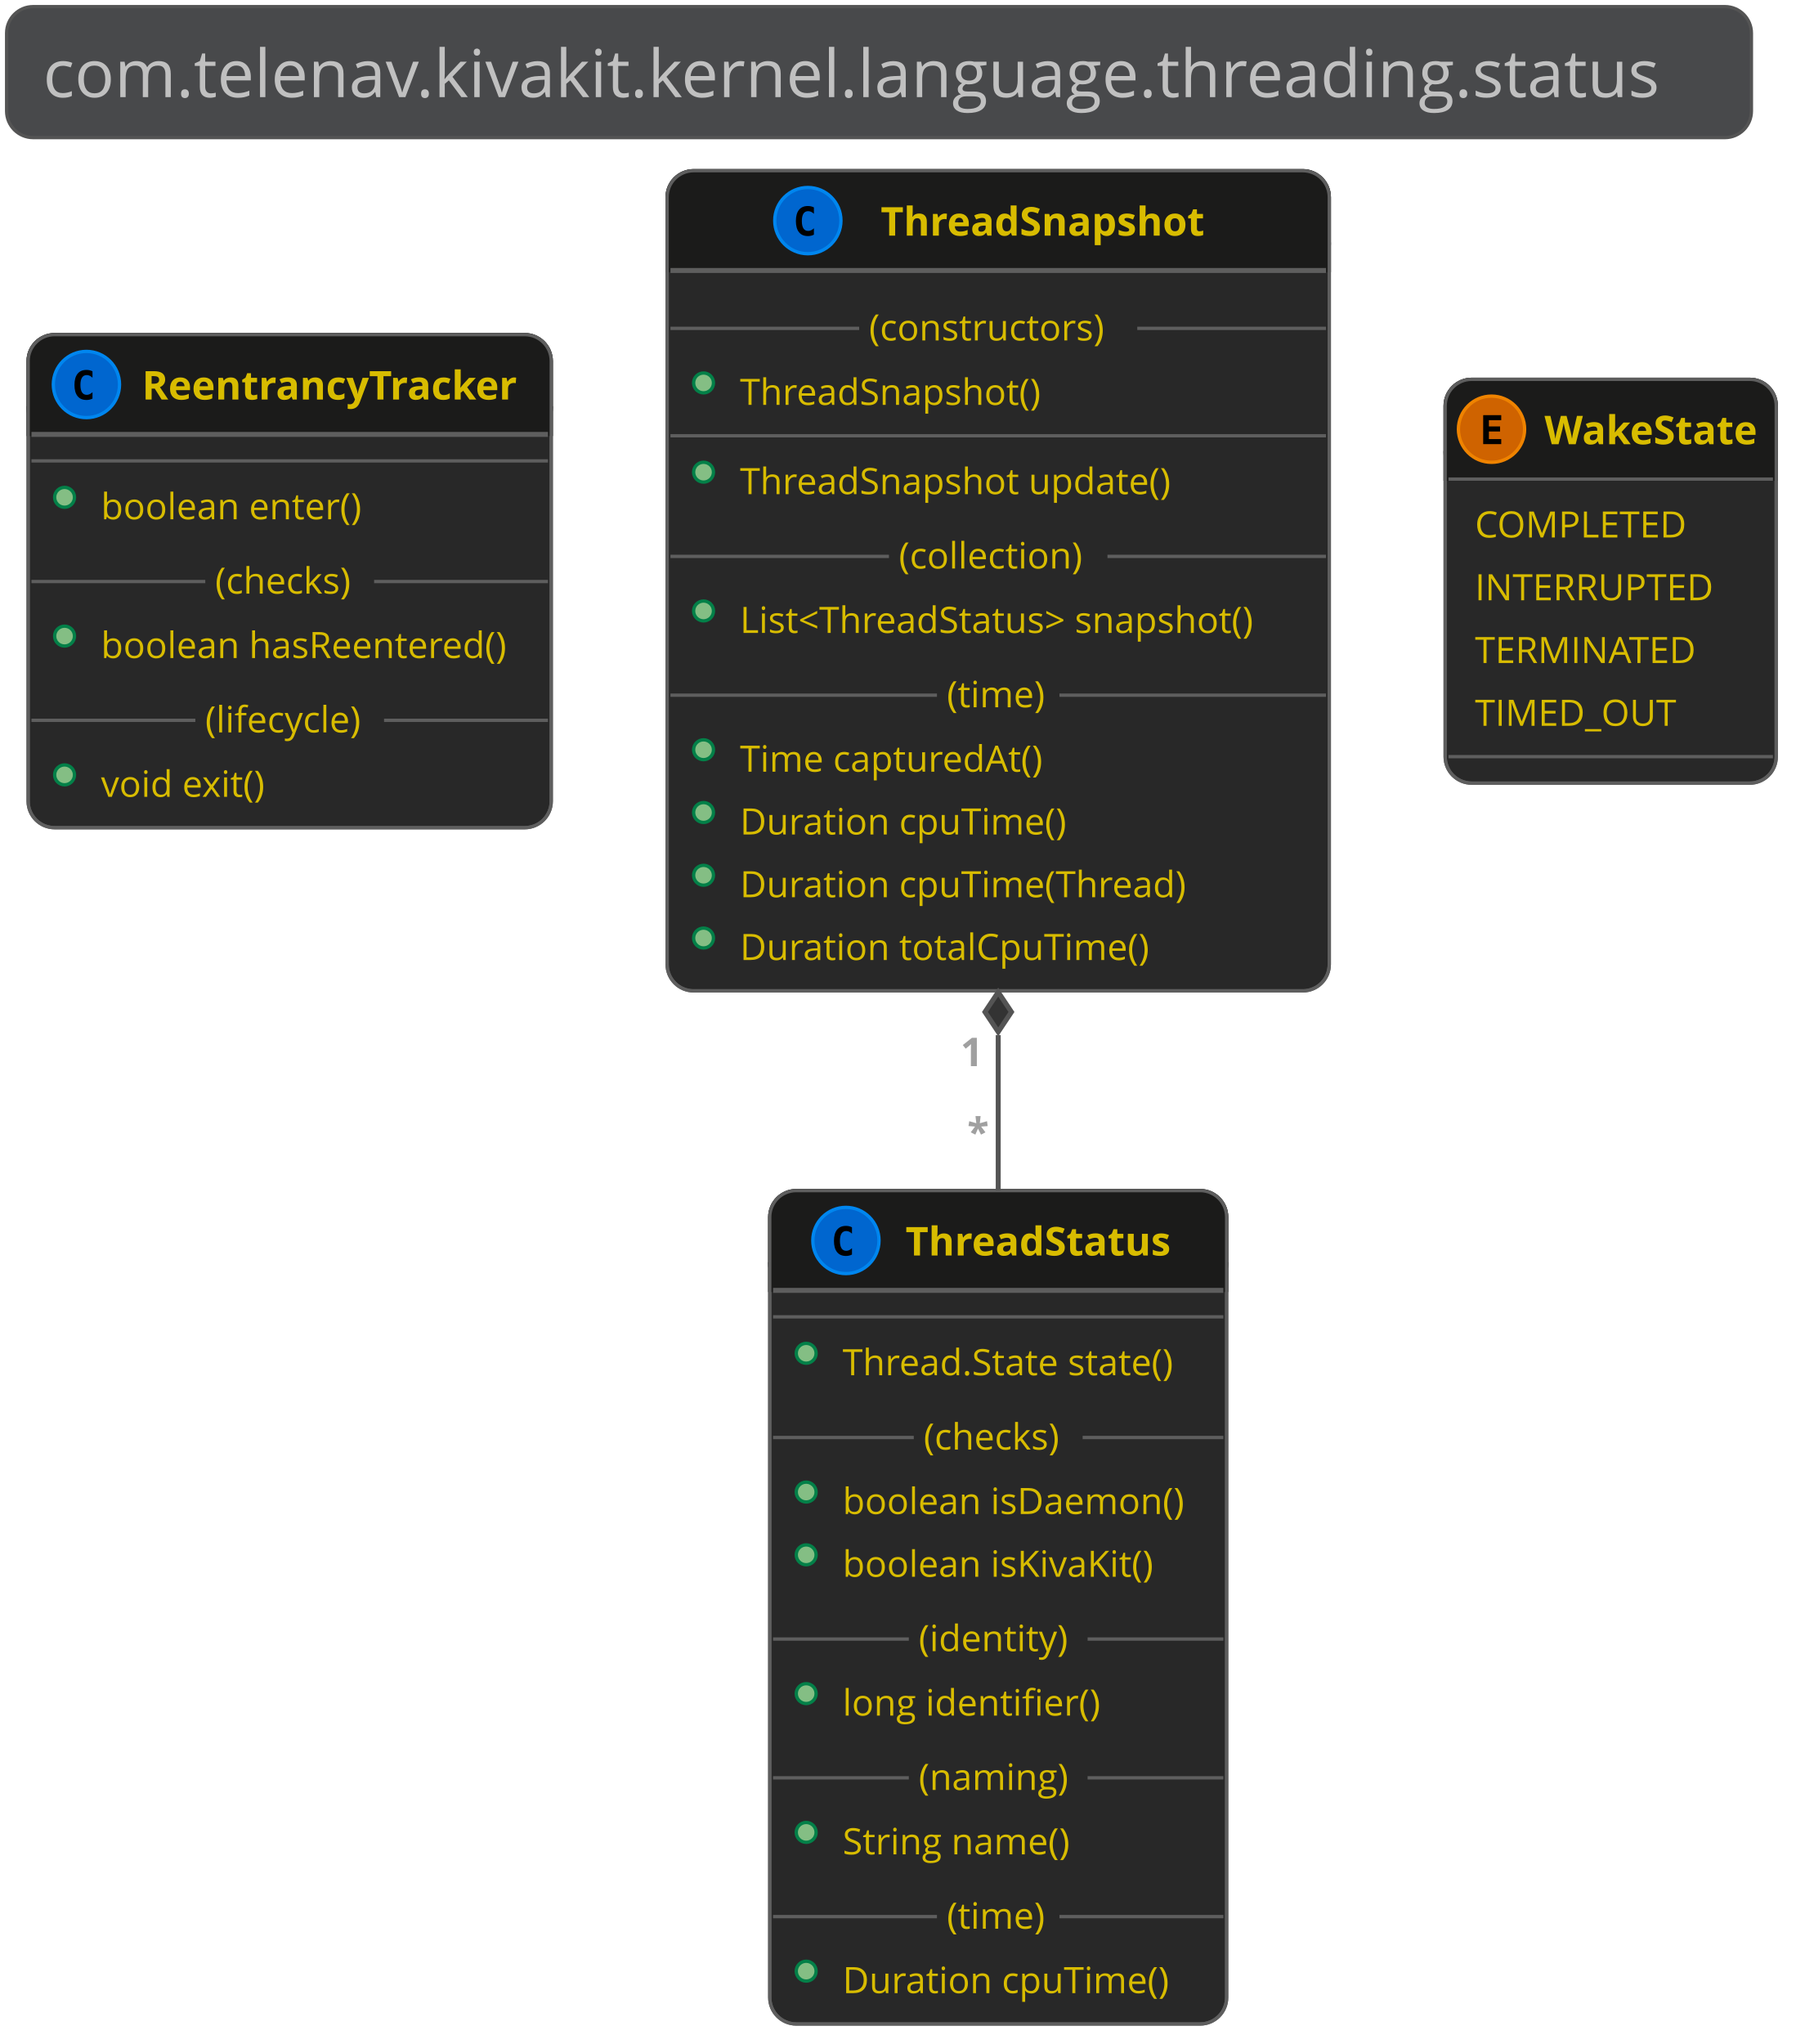
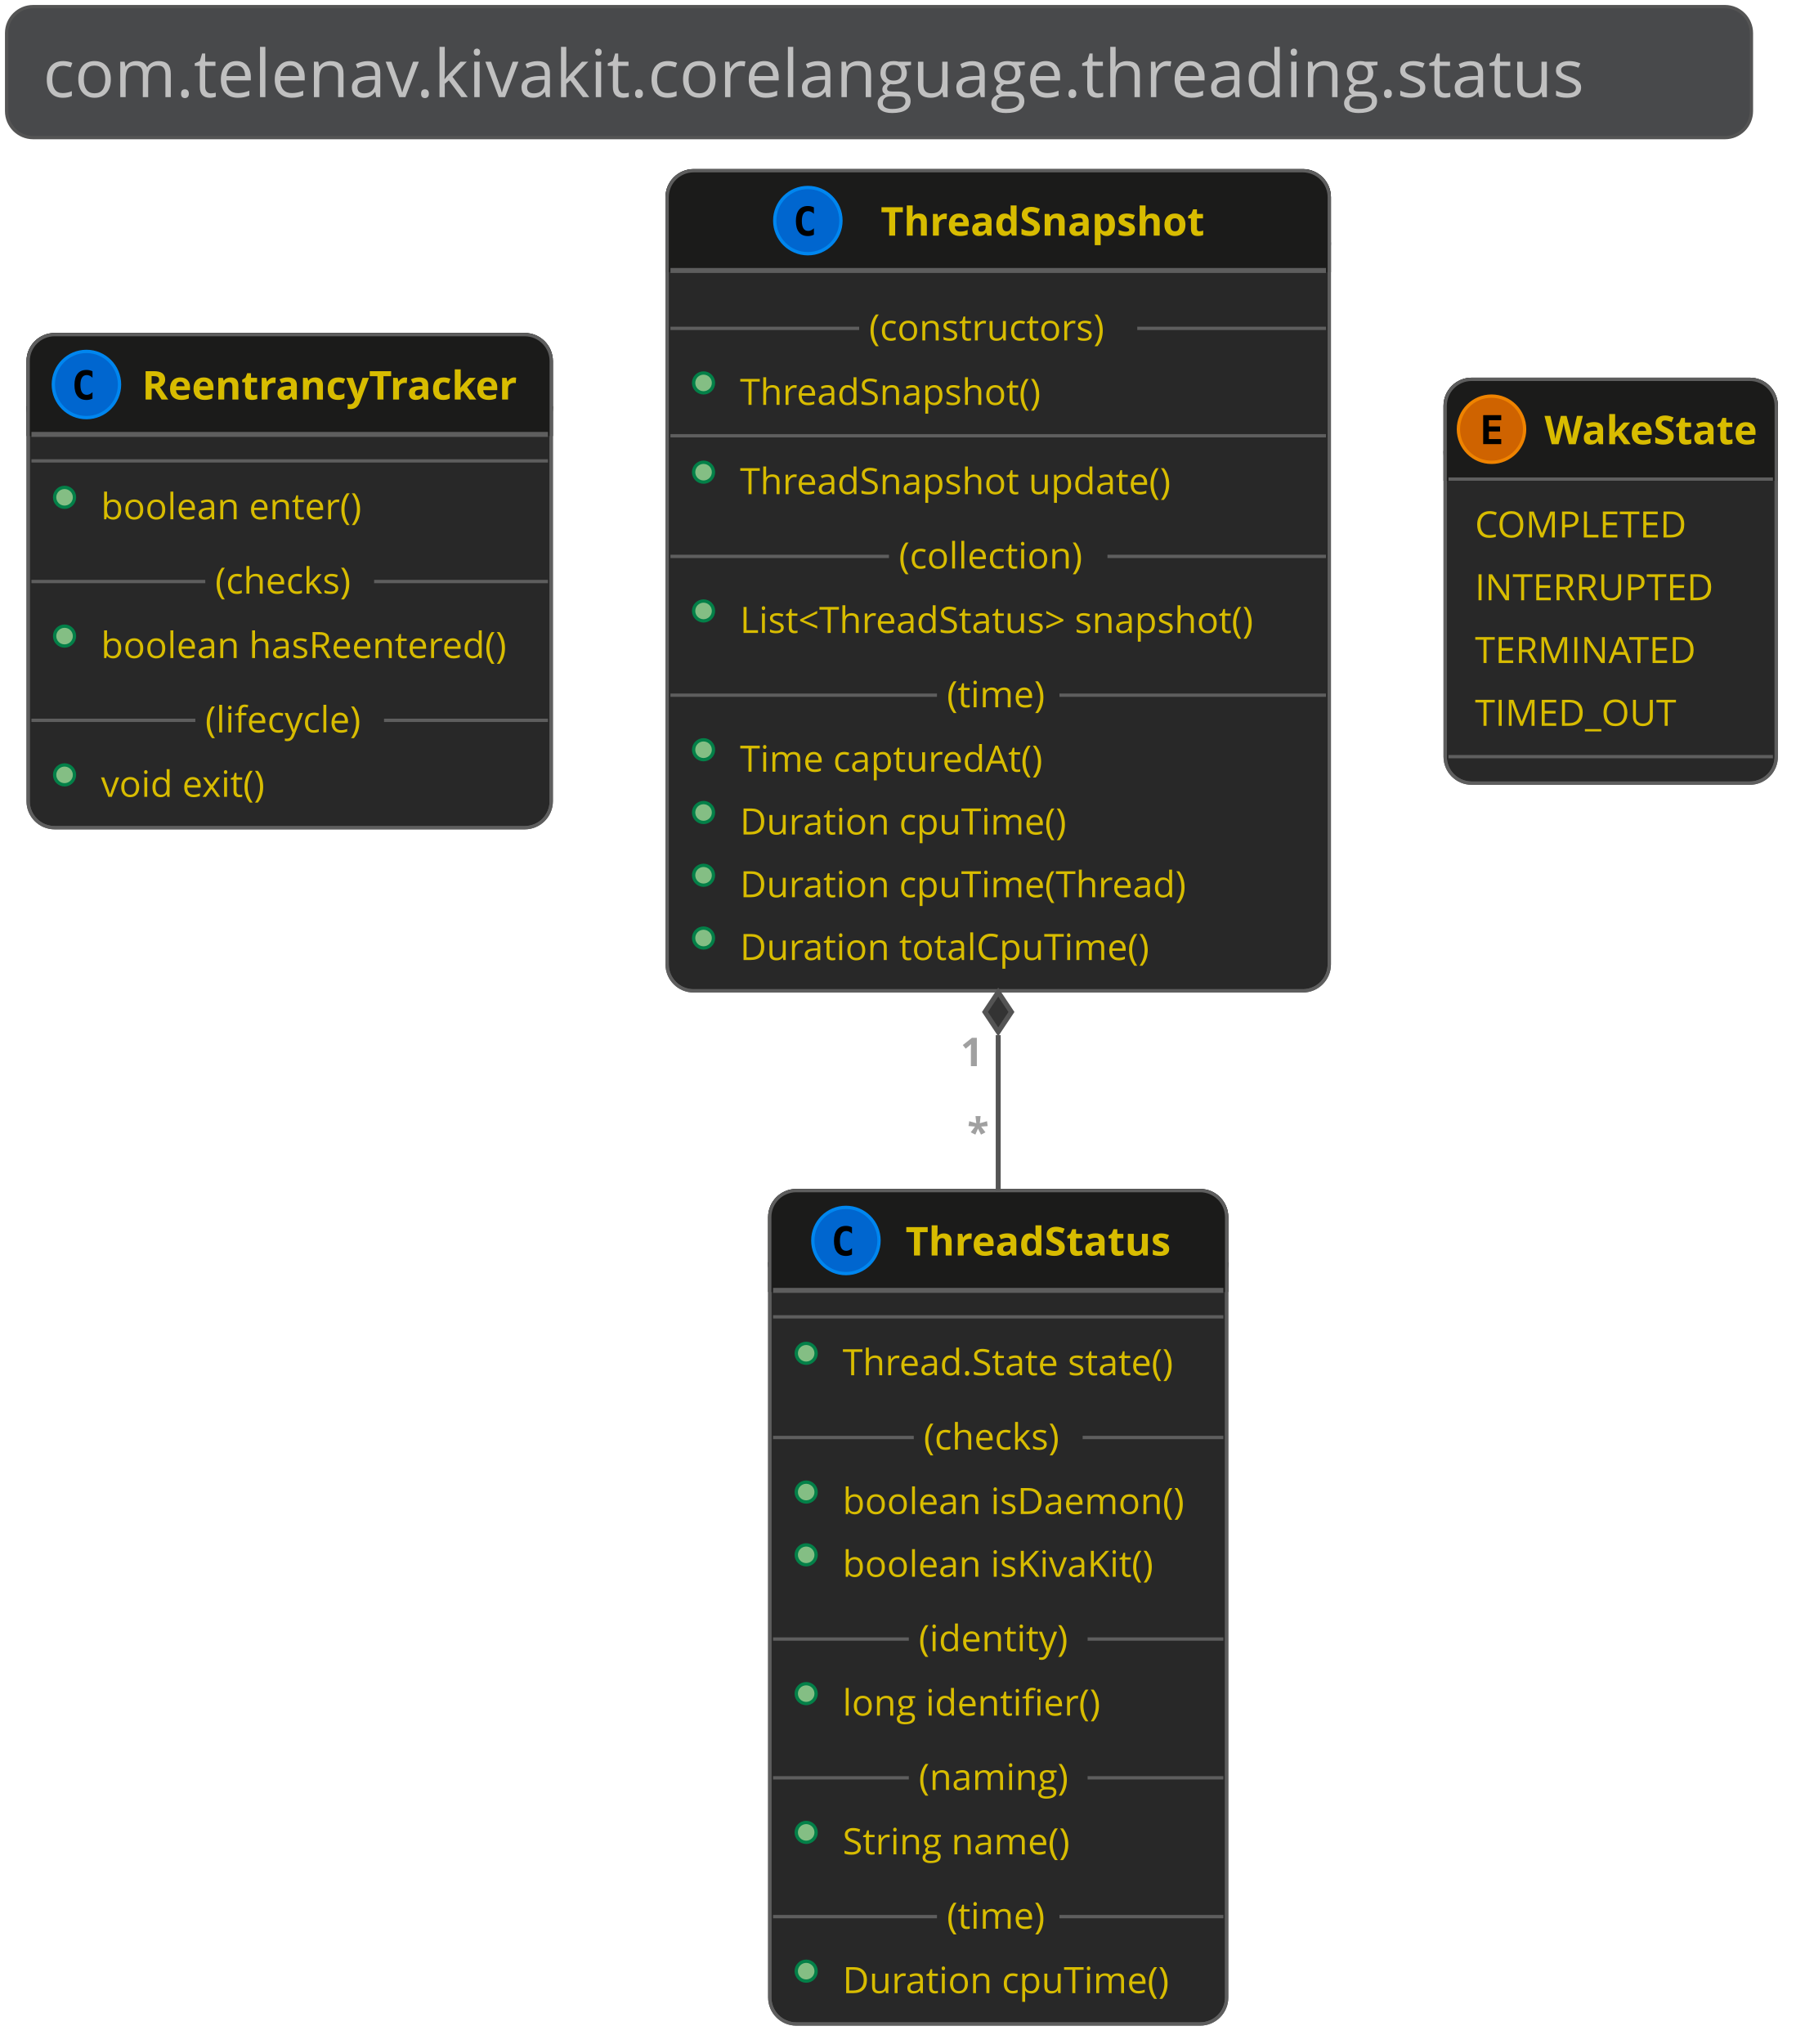
<svg xmlns="http://www.w3.org/2000/svg" contentScriptType="application/ecmascript" contentStyleType="text/css" height="643.75px" preserveAspectRatio="none" style="width:565px;height:643px;background:#333333;" version="1.1" viewBox="0 0 565 643" width="565.625px" zoomAndPan="magnify">
  <defs />
  <g>
    <rect fill="#48494B" height="41.203" rx="8.333" ry="8.333" style="stroke:#545454;stroke-width:1.042;" width="548.958" x="2.083" y="2.083" />
-     <text fill="#C0C0C0" font-family="Open Sans,Avenir,Nunito,Arial,Helvetica,SansSerif" font-size="20.833" lengthAdjust="spacing" textLength="526.042" x="13.542" y="30.558">com.telenav.kivakit.kernel.language.threading.status</text>
+     <text fill="#C0C0C0" font-family="Open Sans,Avenir,Nunito,Arial,Helvetica,SansSerif" font-size="20.833" lengthAdjust="spacing" textLength="526.042" x="13.542" y="30.558">com.telenav.kivakit.corelanguage.threading.status</text>
    <rect codeLine="6" fill="#282828" height="155.113" id="ReentrancyTracker" rx="8.333" ry="8.333" style="stroke:#5E5E5E;stroke-width:1.042;" width="164.583" x="8.854" y="105.265" />
    <rect fill="#1B1B1A" height="31.388" rx="8.333" ry="8.333" style="stroke:#1B1B1A;stroke-width:1.042;" width="164.583" x="8.854" y="105.265" />
    <rect fill="#1B1B1A" height="8.333" style="stroke:#1B1B1A;stroke-width:1.042;" width="164.583" x="8.854" y="128.32" />
    <rect codeLine="6" fill="none" height="155.113" id="ReentrancyTracker" rx="8.333" ry="8.333" style="stroke:#5E5E5E;stroke-width:1.042;" width="164.583" x="8.854" y="105.265" />
    <ellipse cx="27.188" cy="120.96" fill="#0066CF" rx="10.417" ry="10.417" style="stroke:#0086EF;stroke-width:1.042;" />
    <path d="M29.098,125.385 Q28.671,125.604 28.201,125.714 Q27.731,125.824 27.212,125.824 Q25.369,125.824 24.398,124.609 Q23.428,123.395 23.428,121.1 Q23.428,118.799 24.398,117.584 Q25.369,116.37 27.212,116.37 Q27.731,116.37 28.207,116.48 Q28.683,116.589 29.098,116.809 L29.098,118.811 Q28.634,118.384 28.198,118.185 Q27.761,117.987 27.297,117.987 Q26.309,117.987 25.805,118.771 Q25.302,119.556 25.302,121.1 Q25.302,122.638 25.805,123.422 Q26.309,124.207 27.297,124.207 Q27.761,124.207 28.198,124.008 Q28.634,123.81 29.098,123.383 Z " fill="#000000" />
    <text fill="#D8BC00" font-family="Open Sans,Avenir,Nunito,Arial,Helvetica,SansSerif" font-size="12.5" font-weight="bold" lengthAdjust="spacing" textLength="118.75" x="44.688" y="125.684">ReentrancyTracker</text>
    <line style="stroke:#5E5E5E;stroke-width:1.562;" x1="9.896" x2="172.396" y1="136.654" y2="136.654" />
    <line style="stroke:#5E5E5E;stroke-width:1.042;" x1="9.896" x2="172.396" y1="144.987" y2="144.987" />
    <ellipse cx="20.312" cy="156.445" fill="#84BE84" rx="3.125" ry="3.125" style="stroke:#038048;stroke-width:1.042;" />
    <text fill="#D8BC00" font-family="Open Sans,Avenir,Nunito,Arial,Helvetica,SansSerif" font-size="11.458" lengthAdjust="spacing" textLength="85.417" x="31.771" y="163.357">boolean enter()</text>
    <ellipse cx="20.312" cy="200.102" fill="#84BE84" rx="3.125" ry="3.125" style="stroke:#038048;stroke-width:1.042;" />
    <text fill="#D8BC00" font-family="Open Sans,Avenir,Nunito,Arial,Helvetica,SansSerif" font-size="11.458" lengthAdjust="spacing" textLength="132.292" x="31.771" y="207.013">boolean hasReentered()</text>
    <line style="stroke:#5E5E5E;stroke-width:1.042;" x1="9.896" x2="64.583" y1="182.938" y2="182.938" />
    <text fill="#D8BC00" font-family="Open Sans,Avenir,Nunito,Arial,Helvetica,SansSerif" font-size="11.458" lengthAdjust="spacing" textLength="46.875" x="67.708" y="186.747">(checks)</text>
    <line style="stroke:#5E5E5E;stroke-width:1.042;" x1="117.708" x2="172.396" y1="182.938" y2="182.938" />
    <ellipse cx="20.312" cy="243.758" fill="#84BE84" rx="3.125" ry="3.125" style="stroke:#038048;stroke-width:1.042;" />
    <text fill="#D8BC00" font-family="Open Sans,Avenir,Nunito,Arial,Helvetica,SansSerif" font-size="11.458" lengthAdjust="spacing" textLength="56.25" x="31.771" y="250.669">void exit()</text>
    <line style="stroke:#5E5E5E;stroke-width:1.042;" x1="9.896" x2="61.458" y1="226.594" y2="226.594" />
    <text fill="#D8BC00" font-family="Open Sans,Avenir,Nunito,Arial,Helvetica,SansSerif" font-size="11.458" lengthAdjust="spacing" textLength="53.125" x="64.583" y="230.404">(lifecycle)</text>
    <line style="stroke:#5E5E5E;stroke-width:1.042;" x1="120.833" x2="172.396" y1="226.594" y2="226.594" />
    <rect codeLine="17" fill="#282828" height="258.004" id="ThreadSnapshot" rx="8.333" ry="8.333" style="stroke:#5E5E5E;stroke-width:1.042;" width="208.333" x="209.896" y="53.703" />
    <rect fill="#1B1B1A" height="31.388" rx="8.333" ry="8.333" style="stroke:#1B1B1A;stroke-width:1.042;" width="208.333" x="209.896" y="53.703" />
    <rect fill="#1B1B1A" height="8.333" style="stroke:#1B1B1A;stroke-width:1.042;" width="208.333" x="209.896" y="76.758" />
    <rect codeLine="17" fill="none" height="258.004" id="ThreadSnapshot" rx="8.333" ry="8.333" style="stroke:#5E5E5E;stroke-width:1.042;" width="208.333" x="209.896" y="53.703" />
    <ellipse cx="254.167" cy="69.397" fill="#0066CF" rx="10.417" ry="10.417" style="stroke:#0086EF;stroke-width:1.042;" />
    <path d="M256.077,73.822 Q255.65,74.042 255.18,74.152 Q254.71,74.261 254.191,74.261 Q252.348,74.261 251.377,73.047 Q250.407,71.832 250.407,69.537 Q250.407,67.236 251.377,66.022 Q252.348,64.807 254.191,64.807 Q254.71,64.807 255.186,64.917 Q255.662,65.027 256.077,65.247 L256.077,67.249 Q255.613,66.821 255.177,66.623 Q254.74,66.425 254.276,66.425 Q253.288,66.425 252.784,67.209 Q252.281,67.993 252.281,69.537 Q252.281,71.075 252.784,71.86 Q253.288,72.644 254.276,72.644 Q254.74,72.644 255.177,72.446 Q255.613,72.247 256.077,71.82 Z " fill="#000000" />
    <text fill="#D8BC00" font-family="Open Sans,Avenir,Nunito,Arial,Helvetica,SansSerif" font-size="12.5" font-weight="bold" lengthAdjust="spacing" textLength="105.208" x="277.083" y="74.121">ThreadSnapshot</text>
    <line style="stroke:#5E5E5E;stroke-width:1.562;" x1="210.938" x2="417.188" y1="85.091" y2="85.091" />
    <ellipse cx="221.354" cy="120.461" fill="#84BE84" rx="3.125" ry="3.125" style="stroke:#038048;stroke-width:1.042;" />
    <text fill="#D8BC00" font-family="Open Sans,Avenir,Nunito,Arial,Helvetica,SansSerif" font-size="11.458" lengthAdjust="spacing" textLength="100" x="232.812" y="127.372">ThreadSnapshot()</text>
    <line style="stroke:#5E5E5E;stroke-width:1.042;" x1="210.938" x2="270.312" y1="103.297" y2="103.297" />
    <text fill="#D8BC00" font-family="Open Sans,Avenir,Nunito,Arial,Helvetica,SansSerif" font-size="11.458" lengthAdjust="spacing" textLength="81.25" x="273.438" y="107.106">(constructors)</text>
    <line style="stroke:#5E5E5E;stroke-width:1.042;" x1="357.812" x2="417.188" y1="103.297" y2="103.297" />
    <line style="stroke:#5E5E5E;stroke-width:1.042;" x1="210.938" x2="417.188" y1="137.081" y2="137.081" />
    <ellipse cx="221.354" cy="148.539" fill="#84BE84" rx="3.125" ry="3.125" style="stroke:#038048;stroke-width:1.042;" />
    <text fill="#D8BC00" font-family="Open Sans,Avenir,Nunito,Arial,Helvetica,SansSerif" font-size="11.458" lengthAdjust="spacing" textLength="141.667" x="232.812" y="155.45">ThreadSnapshot update()</text>
    <ellipse cx="221.354" cy="192.196" fill="#84BE84" rx="3.125" ry="3.125" style="stroke:#038048;stroke-width:1.042;" />
    <text fill="#D8BC00" font-family="Open Sans,Avenir,Nunito,Arial,Helvetica,SansSerif" font-size="11.458" lengthAdjust="spacing" textLength="176.042" x="232.812" y="199.107">List&lt;ThreadStatus&gt; snapshot()</text>
    <line style="stroke:#5E5E5E;stroke-width:1.042;" x1="210.938" x2="279.688" y1="175.031" y2="175.031" />
    <text fill="#D8BC00" font-family="Open Sans,Avenir,Nunito,Arial,Helvetica,SansSerif" font-size="11.458" lengthAdjust="spacing" textLength="62.5" x="282.812" y="178.841">(collection)</text>
    <line style="stroke:#5E5E5E;stroke-width:1.042;" x1="348.438" x2="417.188" y1="175.031" y2="175.031" />
    <ellipse cx="221.354" cy="235.852" fill="#84BE84" rx="3.125" ry="3.125" style="stroke:#038048;stroke-width:1.042;" />
    <text fill="#D8BC00" font-family="Open Sans,Avenir,Nunito,Arial,Helvetica,SansSerif" font-size="11.458" lengthAdjust="spacing" textLength="101.042" x="232.812" y="242.763">Time capturedAt()</text>
    <ellipse cx="221.354" cy="255.597" fill="#84BE84" rx="3.125" ry="3.125" style="stroke:#038048;stroke-width:1.042;" />
    <text fill="#D8BC00" font-family="Open Sans,Avenir,Nunito,Arial,Helvetica,SansSerif" font-size="11.458" lengthAdjust="spacing" textLength="108.333" x="232.812" y="262.508">Duration cpuTime()</text>
    <ellipse cx="221.354" cy="275.342" fill="#84BE84" rx="3.125" ry="3.125" style="stroke:#038048;stroke-width:1.042;" />
    <text fill="#D8BC00" font-family="Open Sans,Avenir,Nunito,Arial,Helvetica,SansSerif" font-size="11.458" lengthAdjust="spacing" textLength="147.917" x="232.812" y="282.253">Duration cpuTime(Thread)</text>
    <ellipse cx="221.354" cy="295.087" fill="#84BE84" rx="3.125" ry="3.125" style="stroke:#038048;stroke-width:1.042;" />
    <text fill="#D8BC00" font-family="Open Sans,Avenir,Nunito,Arial,Helvetica,SansSerif" font-size="11.458" lengthAdjust="spacing" textLength="135.417" x="232.812" y="301.998">Duration totalCpuTime()</text>
    <line style="stroke:#5E5E5E;stroke-width:1.042;" x1="210.938" x2="294.792" y1="218.688" y2="218.688" />
    <text fill="#D8BC00" font-family="Open Sans,Avenir,Nunito,Arial,Helvetica,SansSerif" font-size="11.458" lengthAdjust="spacing" textLength="32.292" x="297.917" y="222.498">(time)</text>
    <line style="stroke:#5E5E5E;stroke-width:1.042;" x1="333.333" x2="417.188" y1="218.688" y2="218.688" />
    <rect codeLine="32" fill="#282828" height="262.17" id="ThreadStatus" rx="8.333" ry="8.333" style="stroke:#5E5E5E;stroke-width:1.042;" width="143.75" x="242.188" y="374.536" />
    <rect fill="#1B1B1A" height="31.388" rx="8.333" ry="8.333" style="stroke:#1B1B1A;stroke-width:1.042;" width="143.75" x="242.188" y="374.536" />
    <rect fill="#1B1B1A" height="8.333" style="stroke:#1B1B1A;stroke-width:1.042;" width="143.75" x="242.188" y="397.591" />
    <rect codeLine="32" fill="none" height="262.17" id="ThreadStatus" rx="8.333" ry="8.333" style="stroke:#5E5E5E;stroke-width:1.042;" width="143.75" x="242.188" y="374.536" />
    <ellipse cx="266.146" cy="390.23" fill="#0066CF" rx="10.417" ry="10.417" style="stroke:#0086EF;stroke-width:1.042;" />
    <path d="M268.056,394.655 Q267.629,394.875 267.159,394.985 Q266.689,395.095 266.17,395.095 Q264.327,395.095 263.356,393.88 Q262.386,392.666 262.386,390.371 Q262.386,388.07 263.356,386.855 Q264.327,385.64 266.17,385.64 Q266.689,385.64 267.165,385.75 Q267.641,385.86 268.056,386.08 L268.056,388.082 Q267.592,387.655 267.156,387.456 Q266.72,387.258 266.256,387.258 Q265.267,387.258 264.763,388.042 Q264.26,388.827 264.26,390.371 Q264.26,391.909 264.763,392.693 Q265.267,393.477 266.256,393.477 Q266.72,393.477 267.156,393.279 Q267.592,393.081 268.056,392.653 Z " fill="#000000" />
    <text fill="#D8BC00" font-family="Open Sans,Avenir,Nunito,Arial,Helvetica,SansSerif" font-size="12.5" font-weight="bold" lengthAdjust="spacing" textLength="85.417" x="284.896" y="394.954">ThreadStatus</text>
    <line style="stroke:#5E5E5E;stroke-width:1.562;" x1="243.229" x2="384.896" y1="405.925" y2="405.925" />
    <line style="stroke:#5E5E5E;stroke-width:1.042;" x1="243.229" x2="384.896" y1="414.258" y2="414.258" />
    <ellipse cx="253.646" cy="425.716" fill="#84BE84" rx="3.125" ry="3.125" style="stroke:#038048;stroke-width:1.042;" />
    <text fill="#D8BC00" font-family="Open Sans,Avenir,Nunito,Arial,Helvetica,SansSerif" font-size="11.458" lengthAdjust="spacing" textLength="108.333" x="265.104" y="432.627">Thread.State state()</text>
    <ellipse cx="253.646" cy="469.373" fill="#84BE84" rx="3.125" ry="3.125" style="stroke:#038048;stroke-width:1.042;" />
    <text fill="#D8BC00" font-family="Open Sans,Avenir,Nunito,Arial,Helvetica,SansSerif" font-size="11.458" lengthAdjust="spacing" textLength="111.458" x="265.104" y="476.284">boolean isDaemon()</text>
    <ellipse cx="253.646" cy="489.117" fill="#84BE84" rx="3.125" ry="3.125" style="stroke:#038048;stroke-width:1.042;" />
    <text fill="#D8BC00" font-family="Open Sans,Avenir,Nunito,Arial,Helvetica,SansSerif" font-size="11.458" lengthAdjust="spacing" textLength="103.125" x="265.104" y="496.029">boolean isKivaKit()</text>
    <line style="stroke:#5E5E5E;stroke-width:1.042;" x1="243.229" x2="287.5" y1="452.209" y2="452.209" />
    <text fill="#D8BC00" font-family="Open Sans,Avenir,Nunito,Arial,Helvetica,SansSerif" font-size="11.458" lengthAdjust="spacing" textLength="46.875" x="290.625" y="456.018">(checks)</text>
    <line style="stroke:#5E5E5E;stroke-width:1.042;" x1="340.625" x2="384.896" y1="452.209" y2="452.209" />
    <ellipse cx="253.646" cy="532.774" fill="#84BE84" rx="3.125" ry="3.125" style="stroke:#038048;stroke-width:1.042;" />
    <text fill="#D8BC00" font-family="Open Sans,Avenir,Nunito,Arial,Helvetica,SansSerif" font-size="11.458" lengthAdjust="spacing" textLength="86.458" x="265.104" y="539.685">long identifier()</text>
    <line style="stroke:#5E5E5E;stroke-width:1.042;" x1="243.229" x2="285.938" y1="515.61" y2="515.61" />
    <text fill="#D8BC00" font-family="Open Sans,Avenir,Nunito,Arial,Helvetica,SansSerif" font-size="11.458" lengthAdjust="spacing" textLength="50" x="289.062" y="519.419">(identity)</text>
    <line style="stroke:#5E5E5E;stroke-width:1.042;" x1="342.188" x2="384.896" y1="515.61" y2="515.61" />
    <ellipse cx="253.646" cy="576.43" fill="#84BE84" rx="3.125" ry="3.125" style="stroke:#038048;stroke-width:1.042;" />
    <text fill="#D8BC00" font-family="Open Sans,Avenir,Nunito,Arial,Helvetica,SansSerif" font-size="11.458" lengthAdjust="spacing" textLength="75" x="265.104" y="583.341">String name()</text>
    <line style="stroke:#5E5E5E;stroke-width:1.042;" x1="243.229" x2="285.938" y1="559.266" y2="559.266" />
    <text fill="#D8BC00" font-family="Open Sans,Avenir,Nunito,Arial,Helvetica,SansSerif" font-size="11.458" lengthAdjust="spacing" textLength="50" x="289.062" y="563.076">(naming)</text>
    <line style="stroke:#5E5E5E;stroke-width:1.042;" x1="342.188" x2="384.896" y1="559.266" y2="559.266" />
    <ellipse cx="253.646" cy="620.087" fill="#84BE84" rx="3.125" ry="3.125" style="stroke:#038048;stroke-width:1.042;" />
    <text fill="#D8BC00" font-family="Open Sans,Avenir,Nunito,Arial,Helvetica,SansSerif" font-size="11.458" lengthAdjust="spacing" textLength="108.333" x="265.104" y="626.998">Duration cpuTime()</text>
    <line style="stroke:#5E5E5E;stroke-width:1.042;" x1="243.229" x2="294.792" y1="602.923" y2="602.923" />
    <text fill="#D8BC00" font-family="Open Sans,Avenir,Nunito,Arial,Helvetica,SansSerif" font-size="11.458" lengthAdjust="spacing" textLength="32.292" x="297.917" y="606.732">(time)</text>
    <line style="stroke:#5E5E5E;stroke-width:1.042;" x1="333.333" x2="384.896" y1="602.923" y2="602.923" />
    <rect codeLine="47" fill="#282828" height="127.034" id="WakeState" rx="8.333" ry="8.333" style="stroke:#5E5E5E;stroke-width:1.042;" width="104.167" x="454.688" y="119.328" />
    <rect fill="#1B1B1A" height="31.388" rx="8.333" ry="8.333" style="stroke:#1B1B1A;stroke-width:1.042;" width="104.167" x="454.688" y="119.328" />
    <rect fill="#1B1B1A" height="8.333" style="stroke:#1B1B1A;stroke-width:1.042;" width="104.167" x="454.688" y="142.383" />
    <rect codeLine="47" fill="none" height="127.034" id="WakeState" rx="8.333" ry="8.333" style="stroke:#5E5E5E;stroke-width:1.042;" width="104.167" x="454.688" y="119.328" />
    <ellipse cx="469.271" cy="135.022" fill="#CF6300" rx="10.417" ry="10.417" style="stroke:#EF8300;stroke-width:1.042;" />
    <path d="M472.327,139.709 L466.65,139.709 L466.65,130.597 L472.327,130.597 L472.327,132.184 L468.451,132.184 L468.451,134.149 L471.96,134.149 L471.96,135.736 L468.451,135.736 L468.451,138.123 L472.327,138.123 Z " fill="#000000" />
    <text fill="#D8BC00" font-family="Open Sans,Avenir,Nunito,Arial,Helvetica,SansSerif" font-size="12.5" font-weight="bold" lengthAdjust="spacing" textLength="66.667" x="485.938" y="139.746">WakeState</text>
    <line style="stroke:#5E5E5E;stroke-width:1.042;" x1="455.729" x2="557.812" y1="150.716" y2="150.716" />
    <text fill="#D8BC00" font-family="Open Sans,Avenir,Nunito,Arial,Helvetica,SansSerif" font-size="11.458" lengthAdjust="spacing" textLength="67.708" x="464.062" y="169.086">COMPLETED</text>
    <text fill="#D8BC00" font-family="Open Sans,Avenir,Nunito,Arial,Helvetica,SansSerif" font-size="11.458" lengthAdjust="spacing" textLength="76.042" x="464.062" y="188.831">INTERRUPTED</text>
    <text fill="#D8BC00" font-family="Open Sans,Avenir,Nunito,Arial,Helvetica,SansSerif" font-size="11.458" lengthAdjust="spacing" textLength="71.875" x="464.062" y="208.575">TERMINATED</text>
    <text fill="#D8BC00" font-family="Open Sans,Avenir,Nunito,Arial,Helvetica,SansSerif" font-size="11.458" lengthAdjust="spacing" textLength="65.625" x="464.062" y="228.32">TIMED_OUT</text>
    <line style="stroke:#5E5E5E;stroke-width:1.042;" x1="455.729" x2="557.812" y1="238.029" y2="238.029" />
    <path codeLine="16" d="M314.062,325.64 C314.062,341.87 314.062,358.338 314.062,374.401 " fill="none" id="ThreadSnapshot-backto-ThreadStatus" style="stroke:#545454;stroke-width:1.562;" />
    <polygon fill="#333333" points="314.062,312.099,309.896,318.349,314.062,324.599,318.229,318.349,314.062,312.099" style="stroke:#545454;stroke-width:1.562;" />
    <text fill="#A0A0A0" font-family="Open Sans,Avenir,Nunito,Arial,Helvetica,SansSerif" font-size="12.5" font-weight="bold" lengthAdjust="spacing" textLength="8.333" x="302.183" y="335.395">1</text>
    <text fill="#A0A0A0" font-family="Open Sans,Avenir,Nunito,Arial,Helvetica,SansSerif" font-size="12.5" font-weight="bold" lengthAdjust="spacing" textLength="6.25" x="304.326" y="360.593">*</text>
  </g>
</svg>
